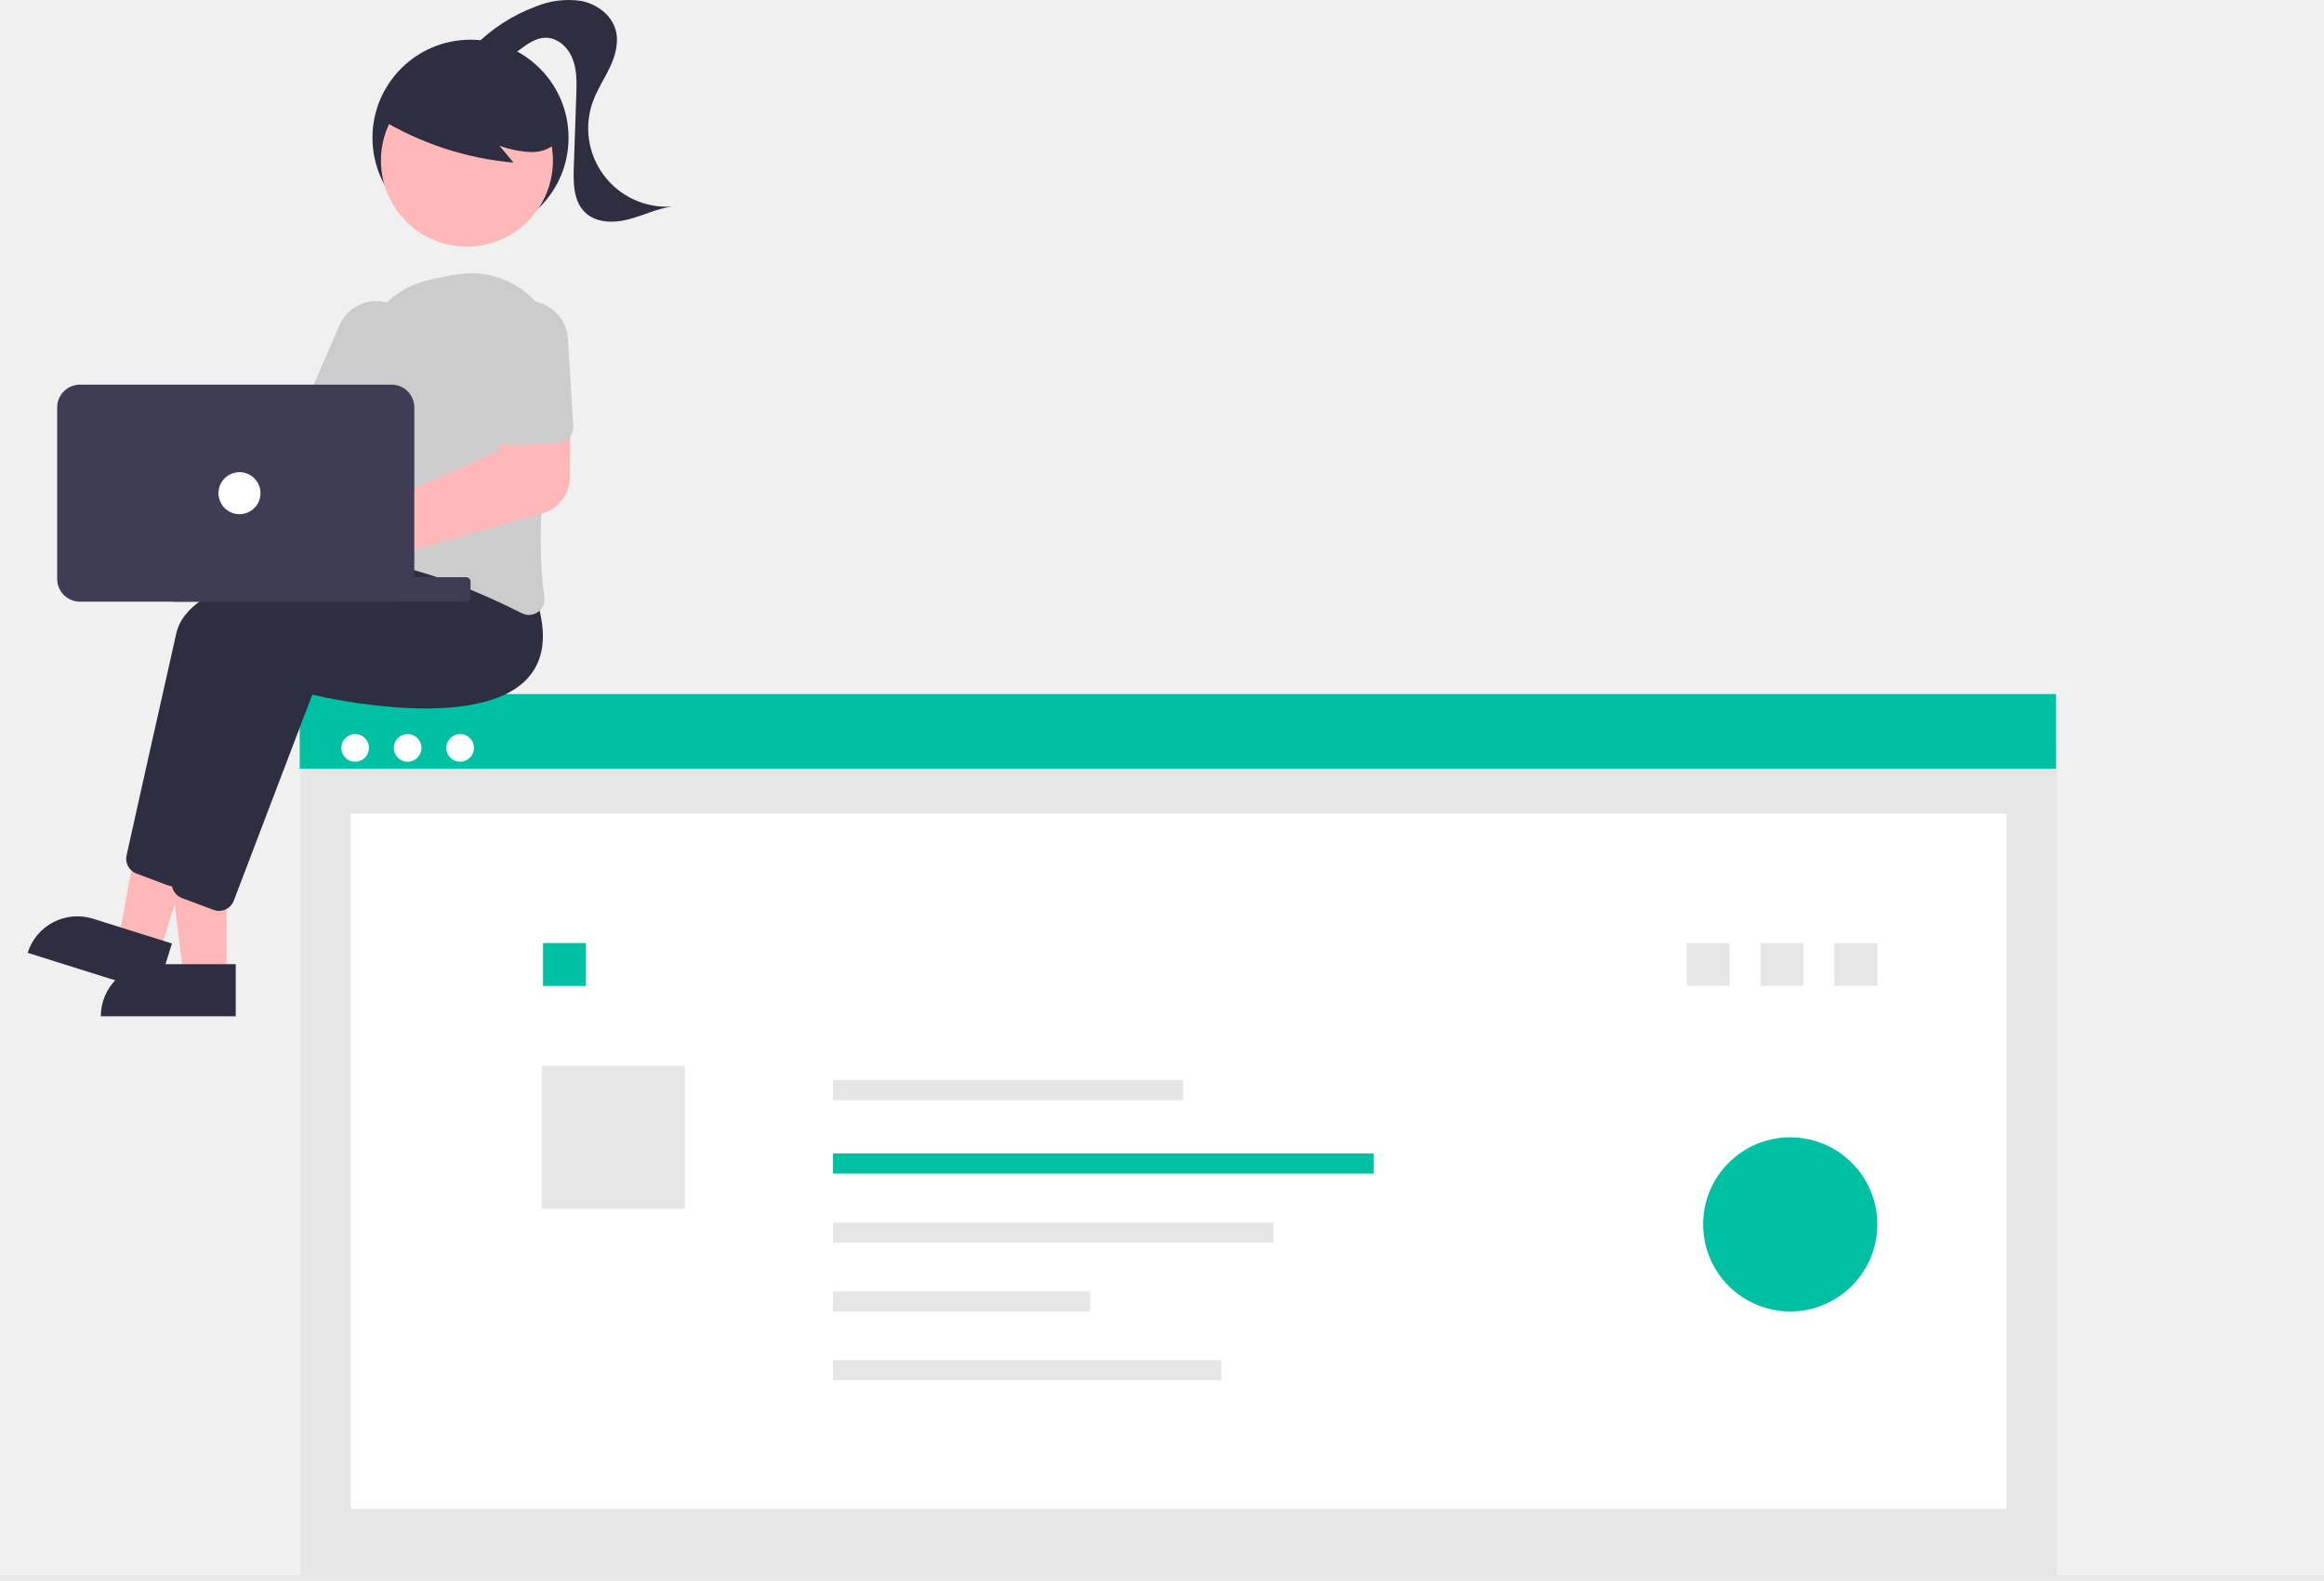
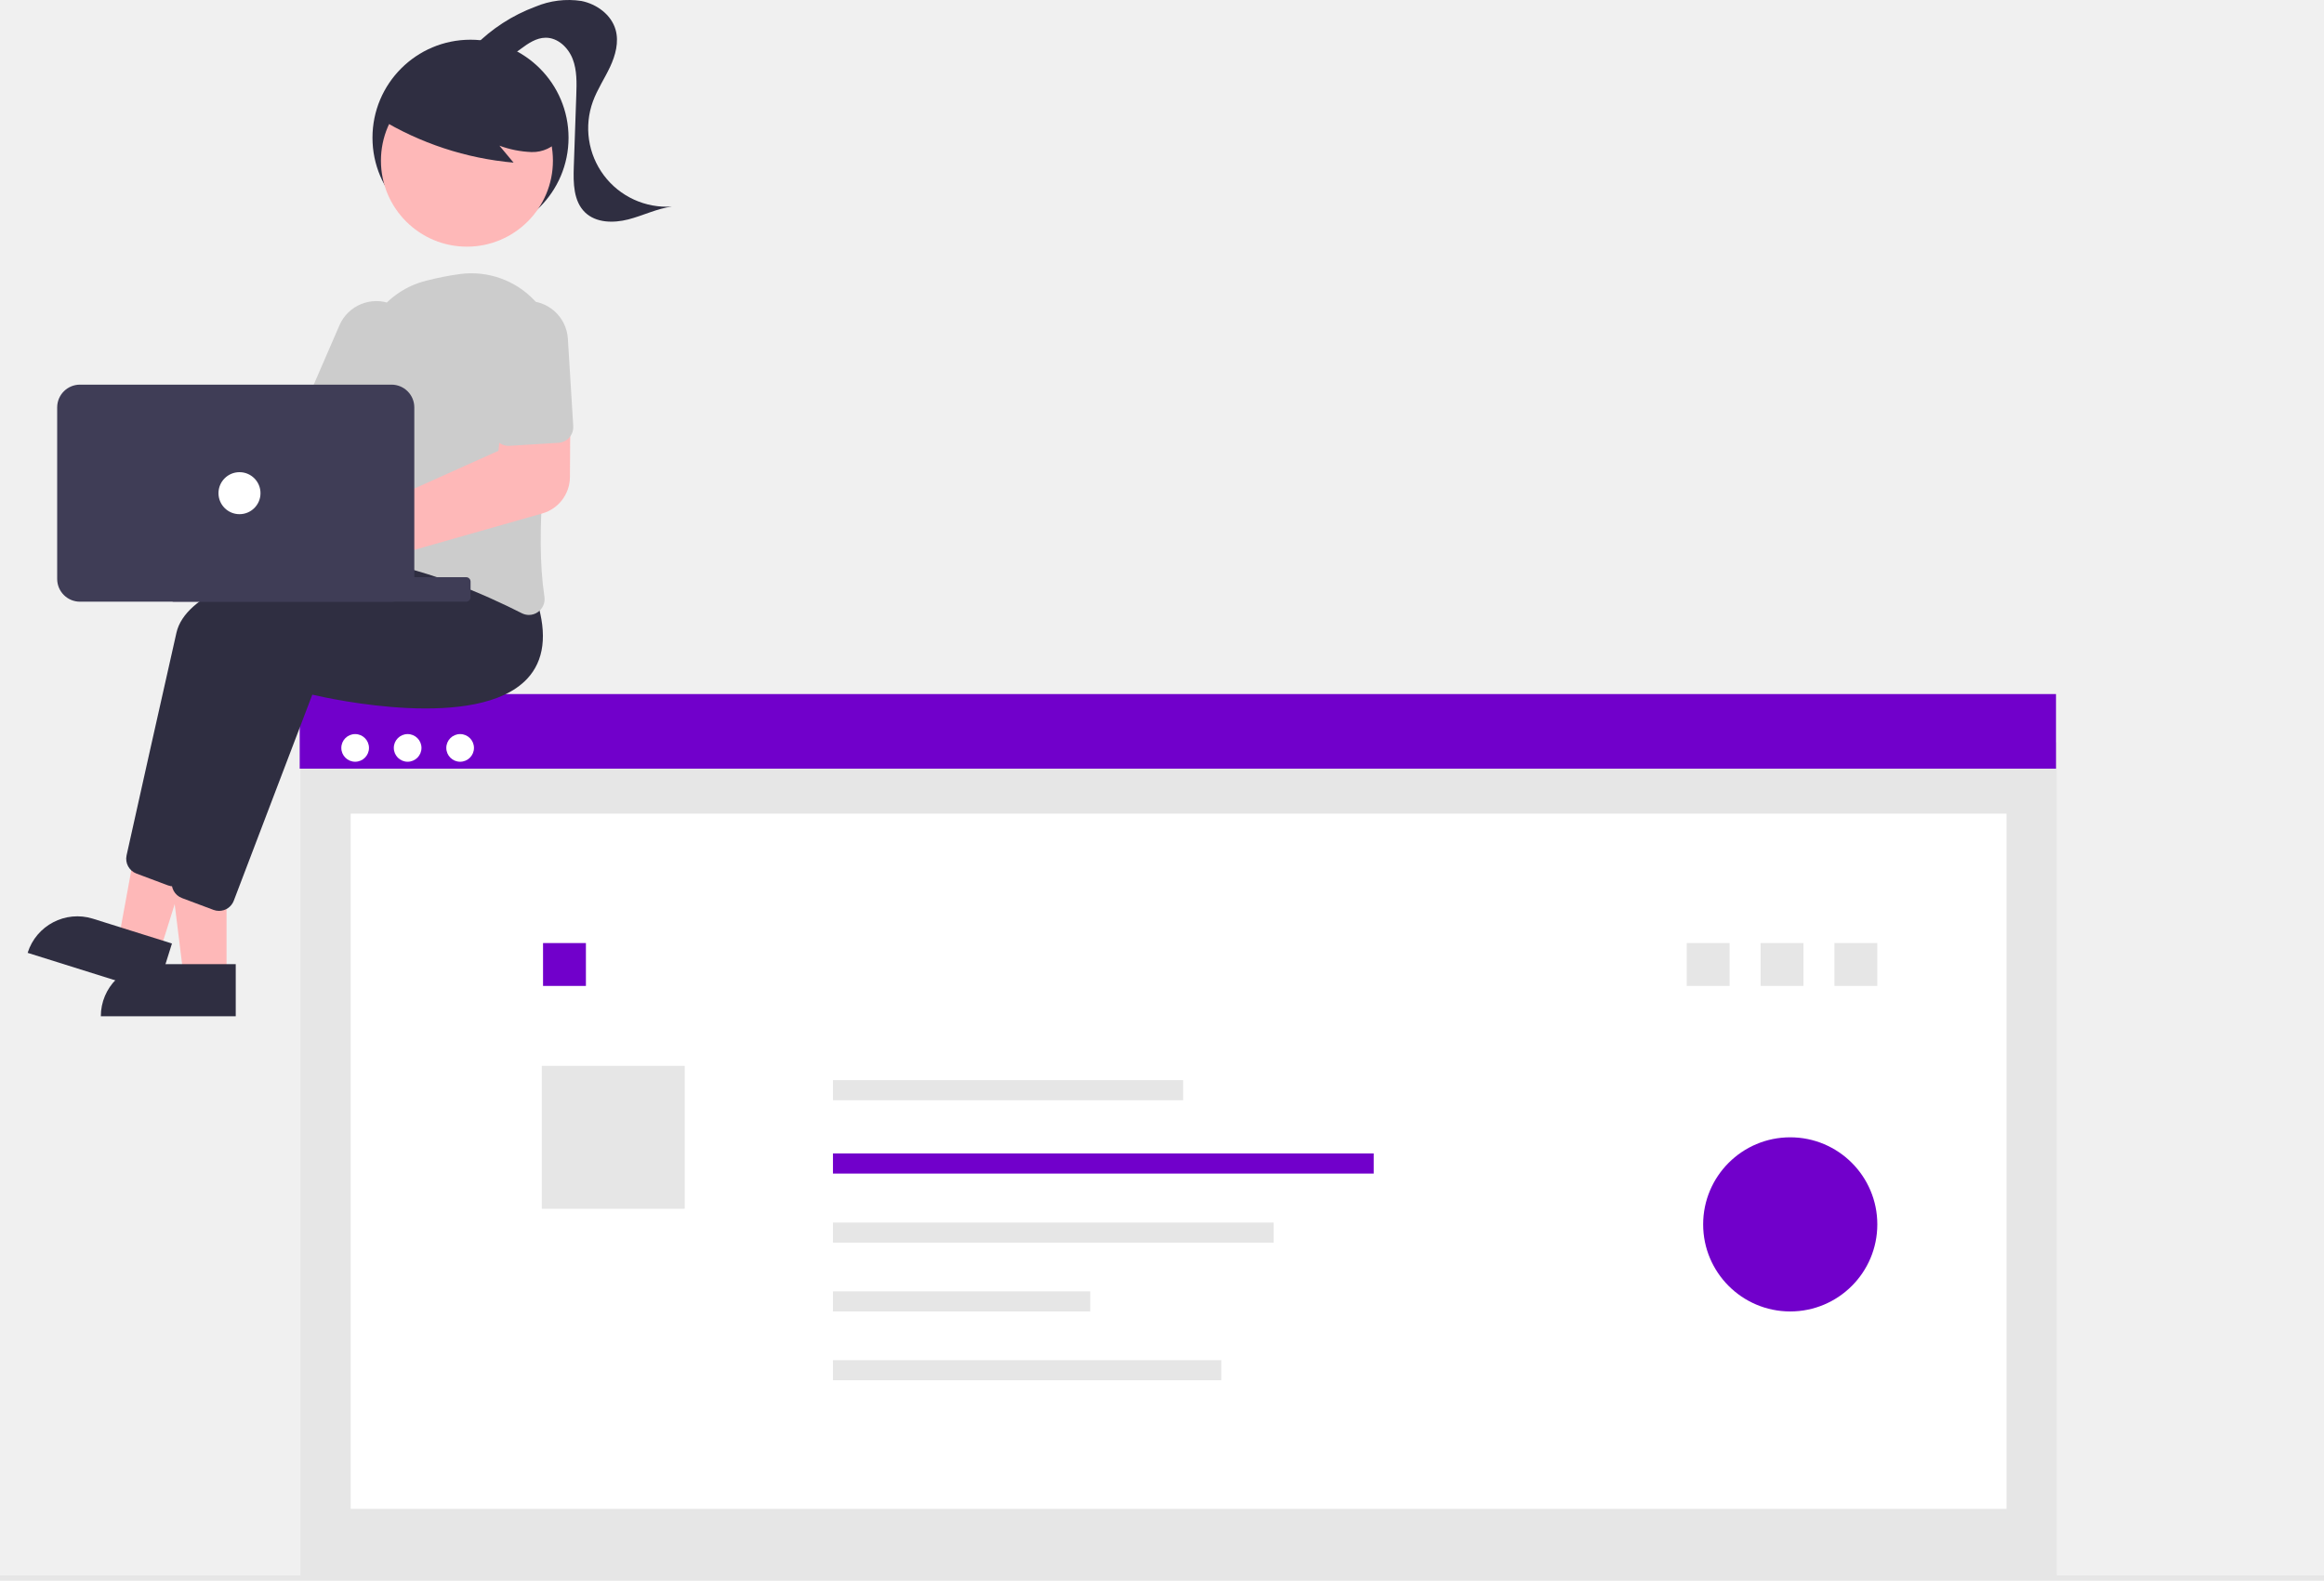
<svg xmlns="http://www.w3.org/2000/svg" data-name="Layer 1" width="931" height="633.235" viewBox="0 0 931 633.235">
  <g id="a2bfc056-849c-4ec6-91e1-f91319e9ec32" data-name="Group 41">
    <rect id="a3c1d3c4-4e90-4475-ab67-d6aa194b0cda" data-name="Rectangle 62" x="120.363" y="297.375" width="703.576" height="333.859" fill="#e6e6e6" />
    <rect id="e222743c-d215-4483-8b06-896263acb449" data-name="Rectangle 75" x="140.482" y="326.004" width="663.339" height="278.549" fill="#fff" />
    <rect id="a5e02001-7de0-497e-bd39-9bc4e3f553c3" data-name="Rectangle 76" x="675.712" y="377.851" width="17.177" height="17.177" fill="#e6e6e6" />
-     <rect id="a818f6b2-9049-4be6-858a-9eef7b067dda" data-name="Rectangle 77" x="217.543" y="377.851" width="17.177" height="17.177" fill="#00c0a3" />
+     <rect id="a818f6b2-9049-4be6-858a-9eef7b067dda" data-name="Rectangle 77" x="217.543" y="377.851" width="17.177" height="17.177" fill="#7100CB" />
    <rect id="e2dc3e68-3640-4751-a187-2d32846d30c0" data-name="Rectangle 78" x="217.046" y="427.053" width="57.258" height="57.258" fill="#e6e6e6" />
-     <rect id="a0ba3db0-8b31-4423-a256-2a0dc53933ae" data-name="Rectangle 80" x="120.063" y="278.086" width="703.576" height="29.89" fill="#00c0a3" />
+     <rect id="a0ba3db0-8b31-4423-a256-2a0dc53933ae" data-name="Rectangle 80" x="120.063" y="278.086" width="703.576" height="29.89" fill="#7100CB" />
    <circle id="bb2c25e8-a4f5-477f-938a-ba2f4a6c137d" data-name="Ellipse 90" cx="142.275" cy="299.662" r="5.54" fill="#fff" />
    <circle id="eb283697-d5f2-44f6-a11b-2e5adde2f565" data-name="Ellipse 91" cx="163.303" cy="299.662" r="5.54" fill="#fff" />
    <circle id="e7e312b6-8acc-452e-9cd4-4f6349f5007f" data-name="Ellipse 92" cx="184.332" cy="299.662" r="5.54" fill="#fff" />
    <rect id="a0963db8-a572-4a40-8f57-be0fd9c2d8c3" data-name="Rectangle 60" y="631.235" width="931" height="2" fill="#e6e6e6" />
    <rect id="b36c2a8e-a9be-4d37-810e-923692d19cdb" data-name="Rectangle 81" x="333.688" y="432.78" width="140.281" height="8.053" fill="#e6e6e6" />
-     <rect id="aa1d26da-49a8-41de-8cb5-b8f8184fe0ae" data-name="Rectangle 82" x="333.688" y="462.154" width="216.625" height="8.053" fill="#00c0a3" />
+     <rect id="aa1d26da-49a8-41de-8cb5-b8f8184fe0ae" data-name="Rectangle 82" x="333.688" y="462.154" width="216.625" height="8.053" fill="#7100CB" />
    <rect id="ac31809e-ecba-4f59-90db-296bd3050334" data-name="Rectangle 83" x="333.688" y="489.827" width="176.544" height="8.053" fill="#e6e6e6" />
    <rect id="b84288f0-dbbf-4761-bd75-4b898461b36c" data-name="Rectangle 84" x="333.688" y="517.398" width="103.064" height="8.053" fill="#e6e6e6" />
    <rect id="bd93c4e7-cb78-4a87-ab16-23d001bc2737" data-name="Rectangle 85" x="333.688" y="544.967" width="155.55" height="8.053" fill="#e6e6e6" />
    <rect id="bba4eb33-6fa2-4df7-a8d1-83644e8e5d67" data-name="Rectangle 88" x="705.296" y="377.851" width="17.177" height="17.177" fill="#e6e6e6" />
    <rect id="f2a4bb2b-ea4d-4e49-9a1a-d309a808d159" data-name="Rectangle 90" x="734.879" y="377.851" width="17.177" height="17.177" fill="#e6e6e6" />
-     <circle id="b03b494e-dda4-489e-89cd-b5d563742355" data-name="Ellipse 88" cx="717.171" cy="490.566" r="34.884" fill="#00c0a3" opacity="0.997" style="isolation:isolate" />
+     <circle id="b03b494e-dda4-489e-89cd-b5d563742355" data-name="Ellipse 88" cx="717.171" cy="490.566" r="34.884" fill="#7100CB" opacity="0.997" style="isolation:isolate" />
    <circle id="e6d27be5-fed8-4aaf-9e55-a91224dd363a" data-name="Ellipse 97" cx="188.489" cy="55.184" r="39.273" fill="#2f2e41" />
    <path id="fe6a134f-9064-47d4-b31c-90708736d4a8-134" data-name="Path 630" d="M225.253,524.592h-17.2l-8.181-66.326h25.379Z" transform="translate(-134.5 -133.3825)" fill="#feb8b8" />
    <path id="fa849e20-ba67-4278-81ee-d1167b7aa6dc-135" data-name="Path 631" d="M195.775,519.678h33.163v20.881H174.894a20.881,20.881,0,0,1,20.881-20.881Z" transform="translate(-134.5 -133.3825)" fill="#2f2e41" />
    <path id="a88ec020-2ed6-4a48-814f-7c14aebc27ac-136" data-name="Path 632" d="M198.41,514.995l-16.406-5.149,12.052-65.735,24.214,7.6Z" transform="translate(-134.5 -133.3825)" fill="#feb8b8" />
    <path id="b4b30a85-97bd-4362-a855-e6f58c99cba3-137" data-name="Path 633" d="M171.746,501.482l31.642,9.93-6.252,19.923-51.564-16.182A20.881,20.881,0,0,1,171.747,501.483h0Z" transform="translate(-134.5 -133.3825)" fill="#2f2e41" />
    <path id="f42c0410-8a39-47c2-9be6-23f0eea84aff-138" data-name="Path 634" d="M204.005,488.528a6.258,6.258,0,0,1-2.2-.4l-12.655-4.743a6.334,6.334,0,0,1-3.947-7.271c3.185-14.321,14.04-63.077,19.984-89.228,7.049-31.019,109.885-36.783,114.259-37.013l.36-.019,11.568,14.531c4.18,13.436,2.855,23.916-3.938,31.15-19.823,21.105-79.006,8.009-86.063,6.352l-31.455,82.577a6.33,6.33,0,0,1-5.91,4.064Z" transform="translate(-134.5 -133.3825)" fill="#2f2e41" />
    <path id="bb9232ec-2887-4985-b220-30c2c46adf62-139" data-name="Path 635" d="M222.239,498.346a6.255,6.255,0,0,1-2.2-.4l-12.651-4.744a6.333,6.333,0,0,1-3.947-7.271c3.185-14.321,14.04-63.077,19.984-89.228,7.049-31.019,109.885-36.783,114.259-37.013l.36-.019,11.564,14.535c4.18,13.436,2.855,23.916-3.938,31.15-19.822,21.1-79.006,8.009-86.063,6.351l-31.459,82.574a6.33,6.33,0,0,1-5.91,4.064Z" transform="translate(-134.5 -133.3825)" fill="#2f2e41" />
    <path id="bf752b52-878a-4c47-8a02-c5dd3ca125d0-140" data-name="Path 636" d="M185.638,296.338a14.799,14.799,0,0,1,1.241,1.966l69.178,7.288,9.96-13.654,22.569,12.335-19.559,33.132-84.841-21.632a14.722,14.722,0,1,1,1.454-19.436Z" transform="translate(-134.5 -133.3825)" fill="#feb8b8" />
    <path id="ae95fee3-8471-4436-bacf-47da3ee4edce-141" data-name="Path 637" d="M346.397,379.771a6.314,6.314,0,0,1-2.875-.7c-13.833-7.034-40.769-19.215-65.747-21.764a6.161,6.161,0,0,1-4.342-2.454,6.338,6.338,0,0,1-1.169-4.924c2.254-12.477,7.424-44.249,6.758-69.712a34.5,34.5,0,0,1,26.063-34.319h0a112.014,112.014,0,0,1,13.9-2.741,34.779,34.779,0,0,1,38.655,40.342c-4.454,26.388-8.945,63.244-5.042,88.972a6.322,6.322,0,0,1-2.551,6.1A6.213,6.213,0,0,1,346.397,379.771Z" transform="translate(-134.5 -133.3825)" fill="#ccc" />
    <path id="f8a5325a-7268-4362-a255-60631c9bfca5-142" data-name="Path 638" d="M280.303,312.652a6.314,6.314,0,0,1-2.506-.523l-18.021-7.8a6.319,6.319,0,0,1-3.285-8.3l13.93-32.179a16.13,16.13,0,1,1,29.697,12.602q-.045.106-.092.212l-13.93,32.18A6.328,6.328,0,0,1,280.303,312.652Z" transform="translate(-134.5 -133.3825)" fill="#ccc" />
    <circle id="e89a297e-1488-4b62-b167-7800139de88b" data-name="Ellipse 98" cx="187.054" cy="64.377" r="34.45" fill="#feb8b8" />
    <path id="bfc7d311-3606-4cd9-8309-fa0ce7944c94-143" data-name="Path 639" d="M286.484,180.831a124.255,124.255,0,0,0,53.757,17.713l-5.667-6.789a41.638,41.638,0,0,0,12.863,2.554,14.087,14.087,0,0,0,11.483-5.375,13.1,13.1,0,0,0,.877-12.1,24.816,24.816,0,0,0-7.807-9.763,46.482,46.482,0,0,0-43.263-7.732,27.779,27.779,0,0,0-12.922,8.289c-3.266,4.029-9.553,7.619-7.881,12.528Z" transform="translate(-134.5 -133.3825)" fill="#2f2e41" />
    <path id="ec73fef4-50dc-4543-9636-3b24ac170308-144" data-name="Path 640" d="M324.634,151.81a66.918,66.918,0,0,1,24.345-15.747,34.253,34.253,0,0,1,18.443-2.289c6.153,1.238,11.971,5.494,13.688,11.531,1.4,4.936-.046,10.251-2.224,14.9s-5.086,8.956-6.848,13.776a31.441,31.441,0,0,0,31.638,42.163c-6.045.811-11.617,3.652-17.526,5.163s-12.883,1.41-17.274-2.824c-4.646-4.479-4.739-11.761-4.514-18.21l1-28.762c.17-4.889.316-9.935-1.448-14.5s-5.954-8.56-10.846-8.518c-3.708.031-6.989,2.278-9.963,4.493s-6.121,4.578-9.814,4.908-7.91-2.4-7.634-6.1" transform="translate(-134.5 -133.3825)" fill="#2f2e41" />
    <path id="ba6ab2e4-b23b-4027-ba52-bbc91f9115f8-145" data-name="Path 641" d="M263.635,370.921a15.435,15.435,0,1,1,5.95-29.685h0a14.841,14.841,0,0,1,1.839.932l62.755-28.171,1.763-17.02,27.051-.724-.179,28.335a15.26,15.26,0,0,1-11.027,14.509l-73.385,20.885a14.455,14.455,0,0,1-.5,1.429,15.492,15.492,0,0,1-14.26,9.509Z" transform="translate(-134.5 -133.3825)" fill="#feb8b8" />
    <path id="b13d6e0f-103e-49e8-b98c-f9f1d84e31ae-146" data-name="Path 642" d="M360.702,310.136a6.305,6.305,0,0,1-2.471.668l-19.6,1.205a6.319,6.319,0,0,1-6.687-5.912l-2.151-35a16.13,16.13,0,0,1,32.2-1.981l2.152,35a6.327,6.327,0,0,1-3.441,6.02Z" transform="translate(-134.5 -133.3825)" fill="#ccc" />
    <rect id="ef169b54-99b1-4807-9c68-842c3cbd65db" data-name="Rectangle 91" x="67.888" y="231.258" width="120.625" height="9.818" rx="1.778" fill="#3f3d56" />
    <path id="ba69314c-00f4-451f-ada7-fcdfd2edc53a-147" data-name="Path 643" d="M157.405,365.343v-68.729a9.128,9.128,0,0,1,9.117-9.117H291.355a9.127,9.127,0,0,1,9.117,9.117v68.729a9.127,9.127,0,0,1-9.117,9.117H166.522A9.128,9.128,0,0,1,157.405,365.343Z" transform="translate(-134.5 -133.3825)" fill="#3f3d56" />
    <circle id="bf28e027-707c-49c1-b6c0-ef0059b61f2f" data-name="Ellipse 99" cx="95.94" cy="197.599" r="8.416" fill="#fff" />
  </g>
</svg>
